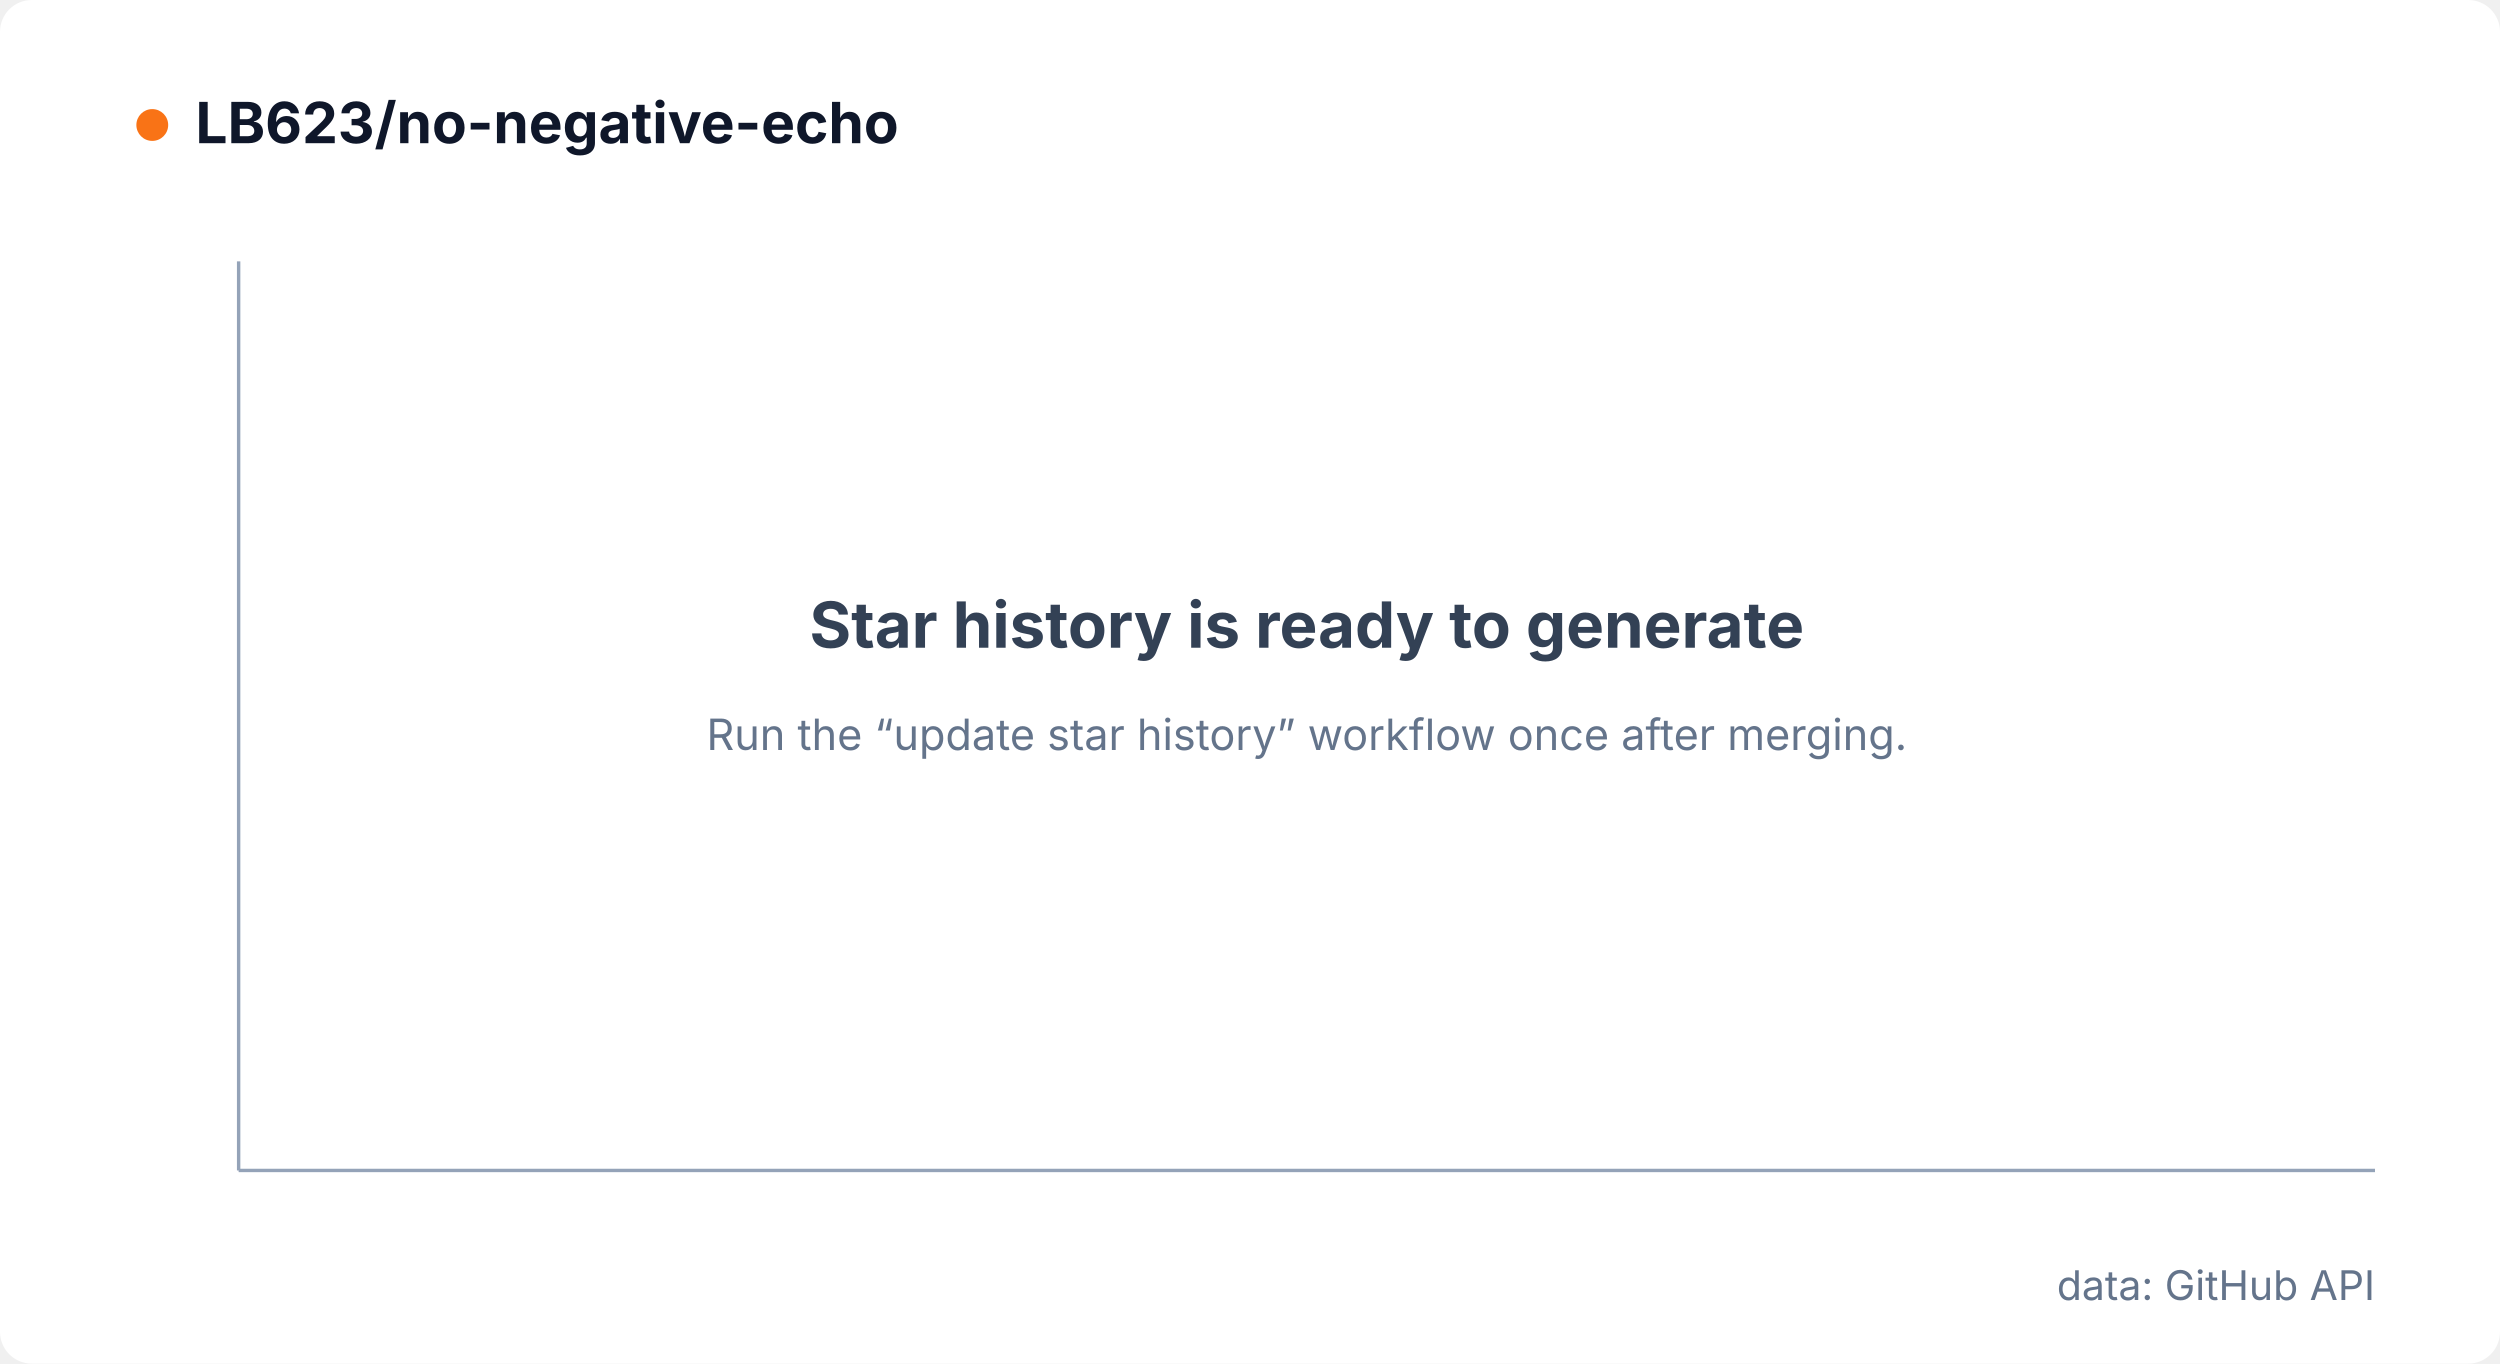
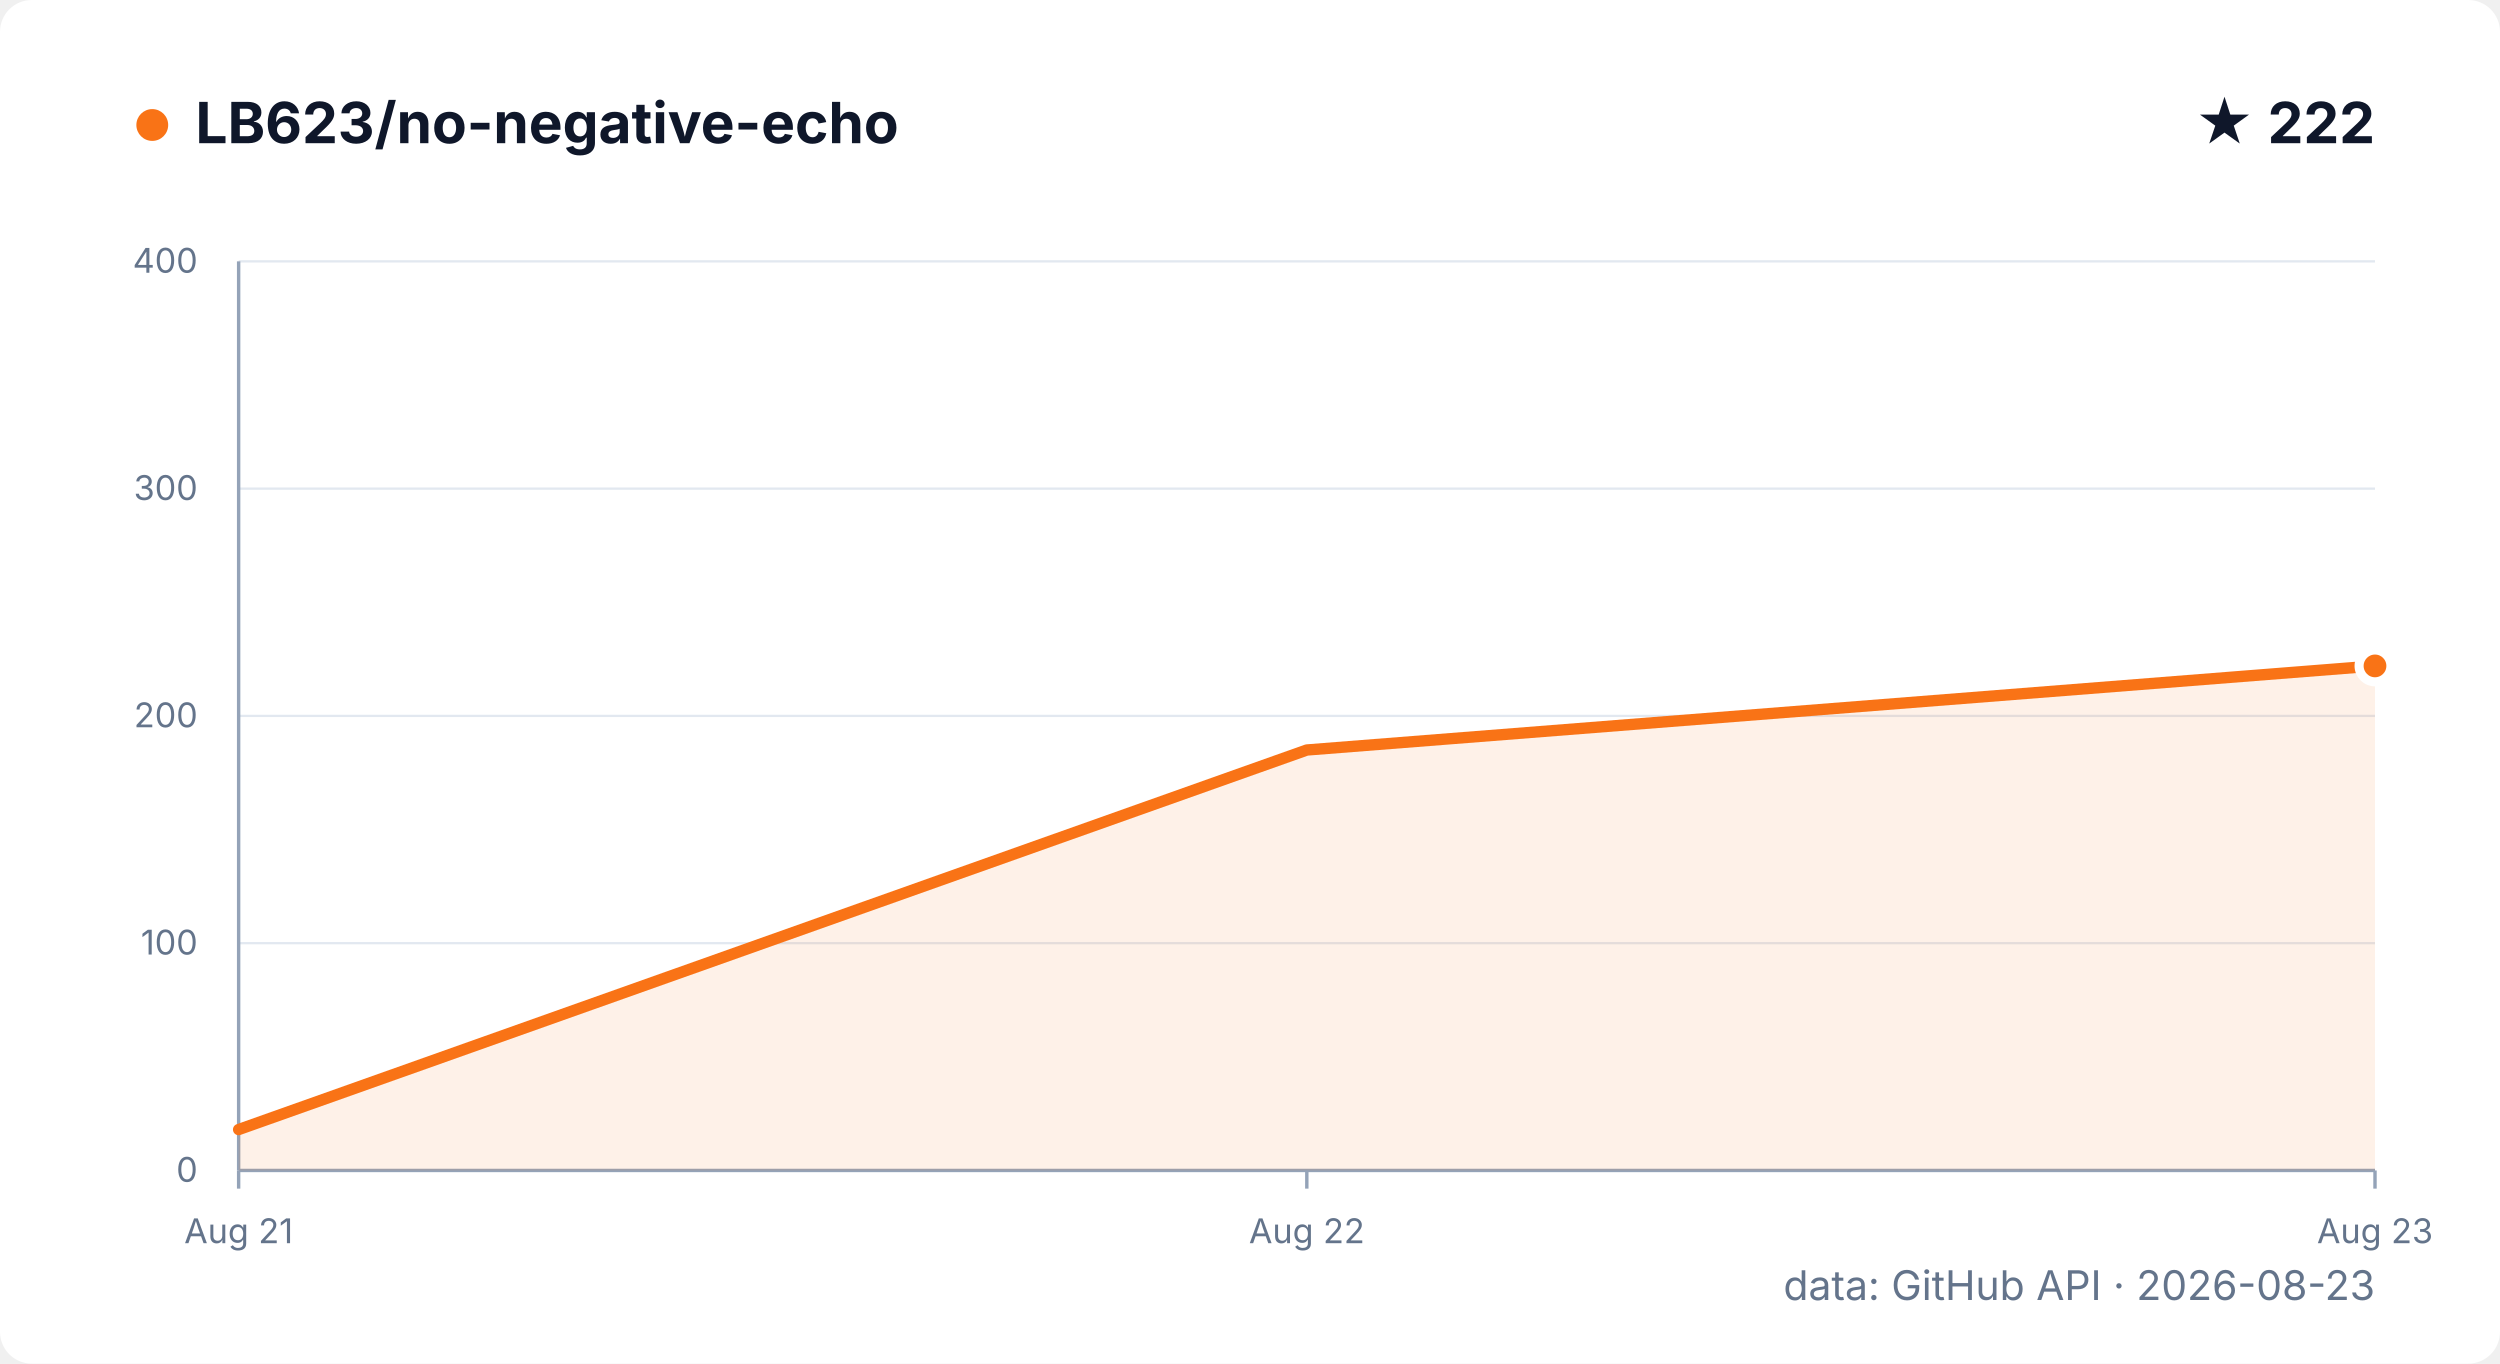
<svg xmlns="http://www.w3.org/2000/svg" width="1100" height="600" viewBox="0 0 1100 600" role="img" aria-labelledby="title desc">
  <rect width="1100" height="600" rx="14" fill="#ffffff" />
+   <style>text{font-family:-apple-system,BlinkMacSystemFont,"Segoe UI",sans-serif}.label{fill:#64748b;font-size:18px}.tick{fill:#64748b;font-size:15px}.grid{stroke:#e2e8f0;stroke-width:1}.axis{stroke:#94a3b8;stroke-width:1.5}</style>
  <circle cx="67" cy="55" r="7" fill="#f97316" />
-   <text x="86" y="63" fill="#0f172a" font-family="-apple-system,BlinkMacSystemFont,'Segoe UI',sans-serif" font-size="25" font-weight="650">LB623/no-negative-echo</text>
-   <line x1="105" y1="115" x2="105" y2="515" stroke="#94a3b8" stroke-width="1.5" />
-   <line x1="105" y1="515" x2="1045" y2="515" stroke="#94a3b8" stroke-width="1.5" />
-   <text x="575" y="285" text-anchor="middle" fill="#334155" font-family="-apple-system,BlinkMacSystemFont,'Segoe UI',sans-serif" font-size="28" font-weight="650">Star history is ready to generate</text>
-   <text x="575" y="330" text-anchor="middle" fill="#64748b" font-family="-apple-system,BlinkMacSystemFont,'Segoe UI',sans-serif" font-size="19">Run the “update star history” workflow once after merging.</text>
-   <text x="1045" y="572" text-anchor="end" fill="#64748b" font-family="-apple-system,BlinkMacSystemFont,'Segoe UI',sans-serif" font-size="18">data: GitHub API</text>
+   <text x="86" y="63" fill="#0f172a" font-size="25" font-weight="650">LB623/no-negative-echo</text>
+   <text x="1045" y="63" text-anchor="end" fill="#0f172a" font-size="25" font-weight="650">★ 222</text>
+   <line class="grid" x1="105" y1="515.0" x2="1045" y2="515.0" />
+   <text class="tick" x="87" y="520.0" text-anchor="end">0</text>
+   <line class="grid" x1="105" y1="415.0" x2="1045" y2="415.0" />
+   <text class="tick" x="87" y="420.0" text-anchor="end">100</text>
+   <line class="grid" x1="105" y1="315.0" x2="1045" y2="315.0" />
+   <text class="tick" x="87" y="320.0" text-anchor="end">200</text>
+   <line class="grid" x1="105" y1="215.0" x2="1045" y2="215.0" />
+   <text class="tick" x="87" y="220.0" text-anchor="end">300</text>
+   <line class="grid" x1="105" y1="115.0" x2="1045" y2="115.0" />
+   <text class="tick" x="87" y="120.0" text-anchor="end">400</text>
+   <line class="axis" x1="105" y1="115" x2="105" y2="515" />
+   <line class="axis" x1="105" y1="515" x2="1045" y2="515" />
+   <polygon points="105,515 105.0,497.0 575.0,330.0 1045.0,293.0 1045,515" fill="#f97316" opacity="0.10" />
+   <polyline points="105.0,497.0 575.0,330.0 1045.0,293.0" fill="none" stroke="#f97316" stroke-width="5" stroke-linecap="round" stroke-linejoin="round" />
+   <line class="axis" x1="105.0" y1="515" x2="105.0" y2="523" />
+   <text class="tick" x="105.0" y="547" text-anchor="middle">Aug 21</text>
+   <line class="axis" x1="575.0" y1="515" x2="575.0" y2="523" />
+   <text class="tick" x="575.0" y="547" text-anchor="middle">Aug 22</text>
+   <line class="axis" x1="1045.0" y1="515" x2="1045.0" y2="523" />
+   <text class="tick" x="1045.0" y="547" text-anchor="middle">Aug 23</text>
+   <circle cx="1045.0" cy="293.0" r="7" fill="#f97316" stroke="#ffffff" stroke-width="4" />
+   <text class="label" x="1045" y="572" text-anchor="end">data: GitHub API · 2026-08-23</text>
</svg>
